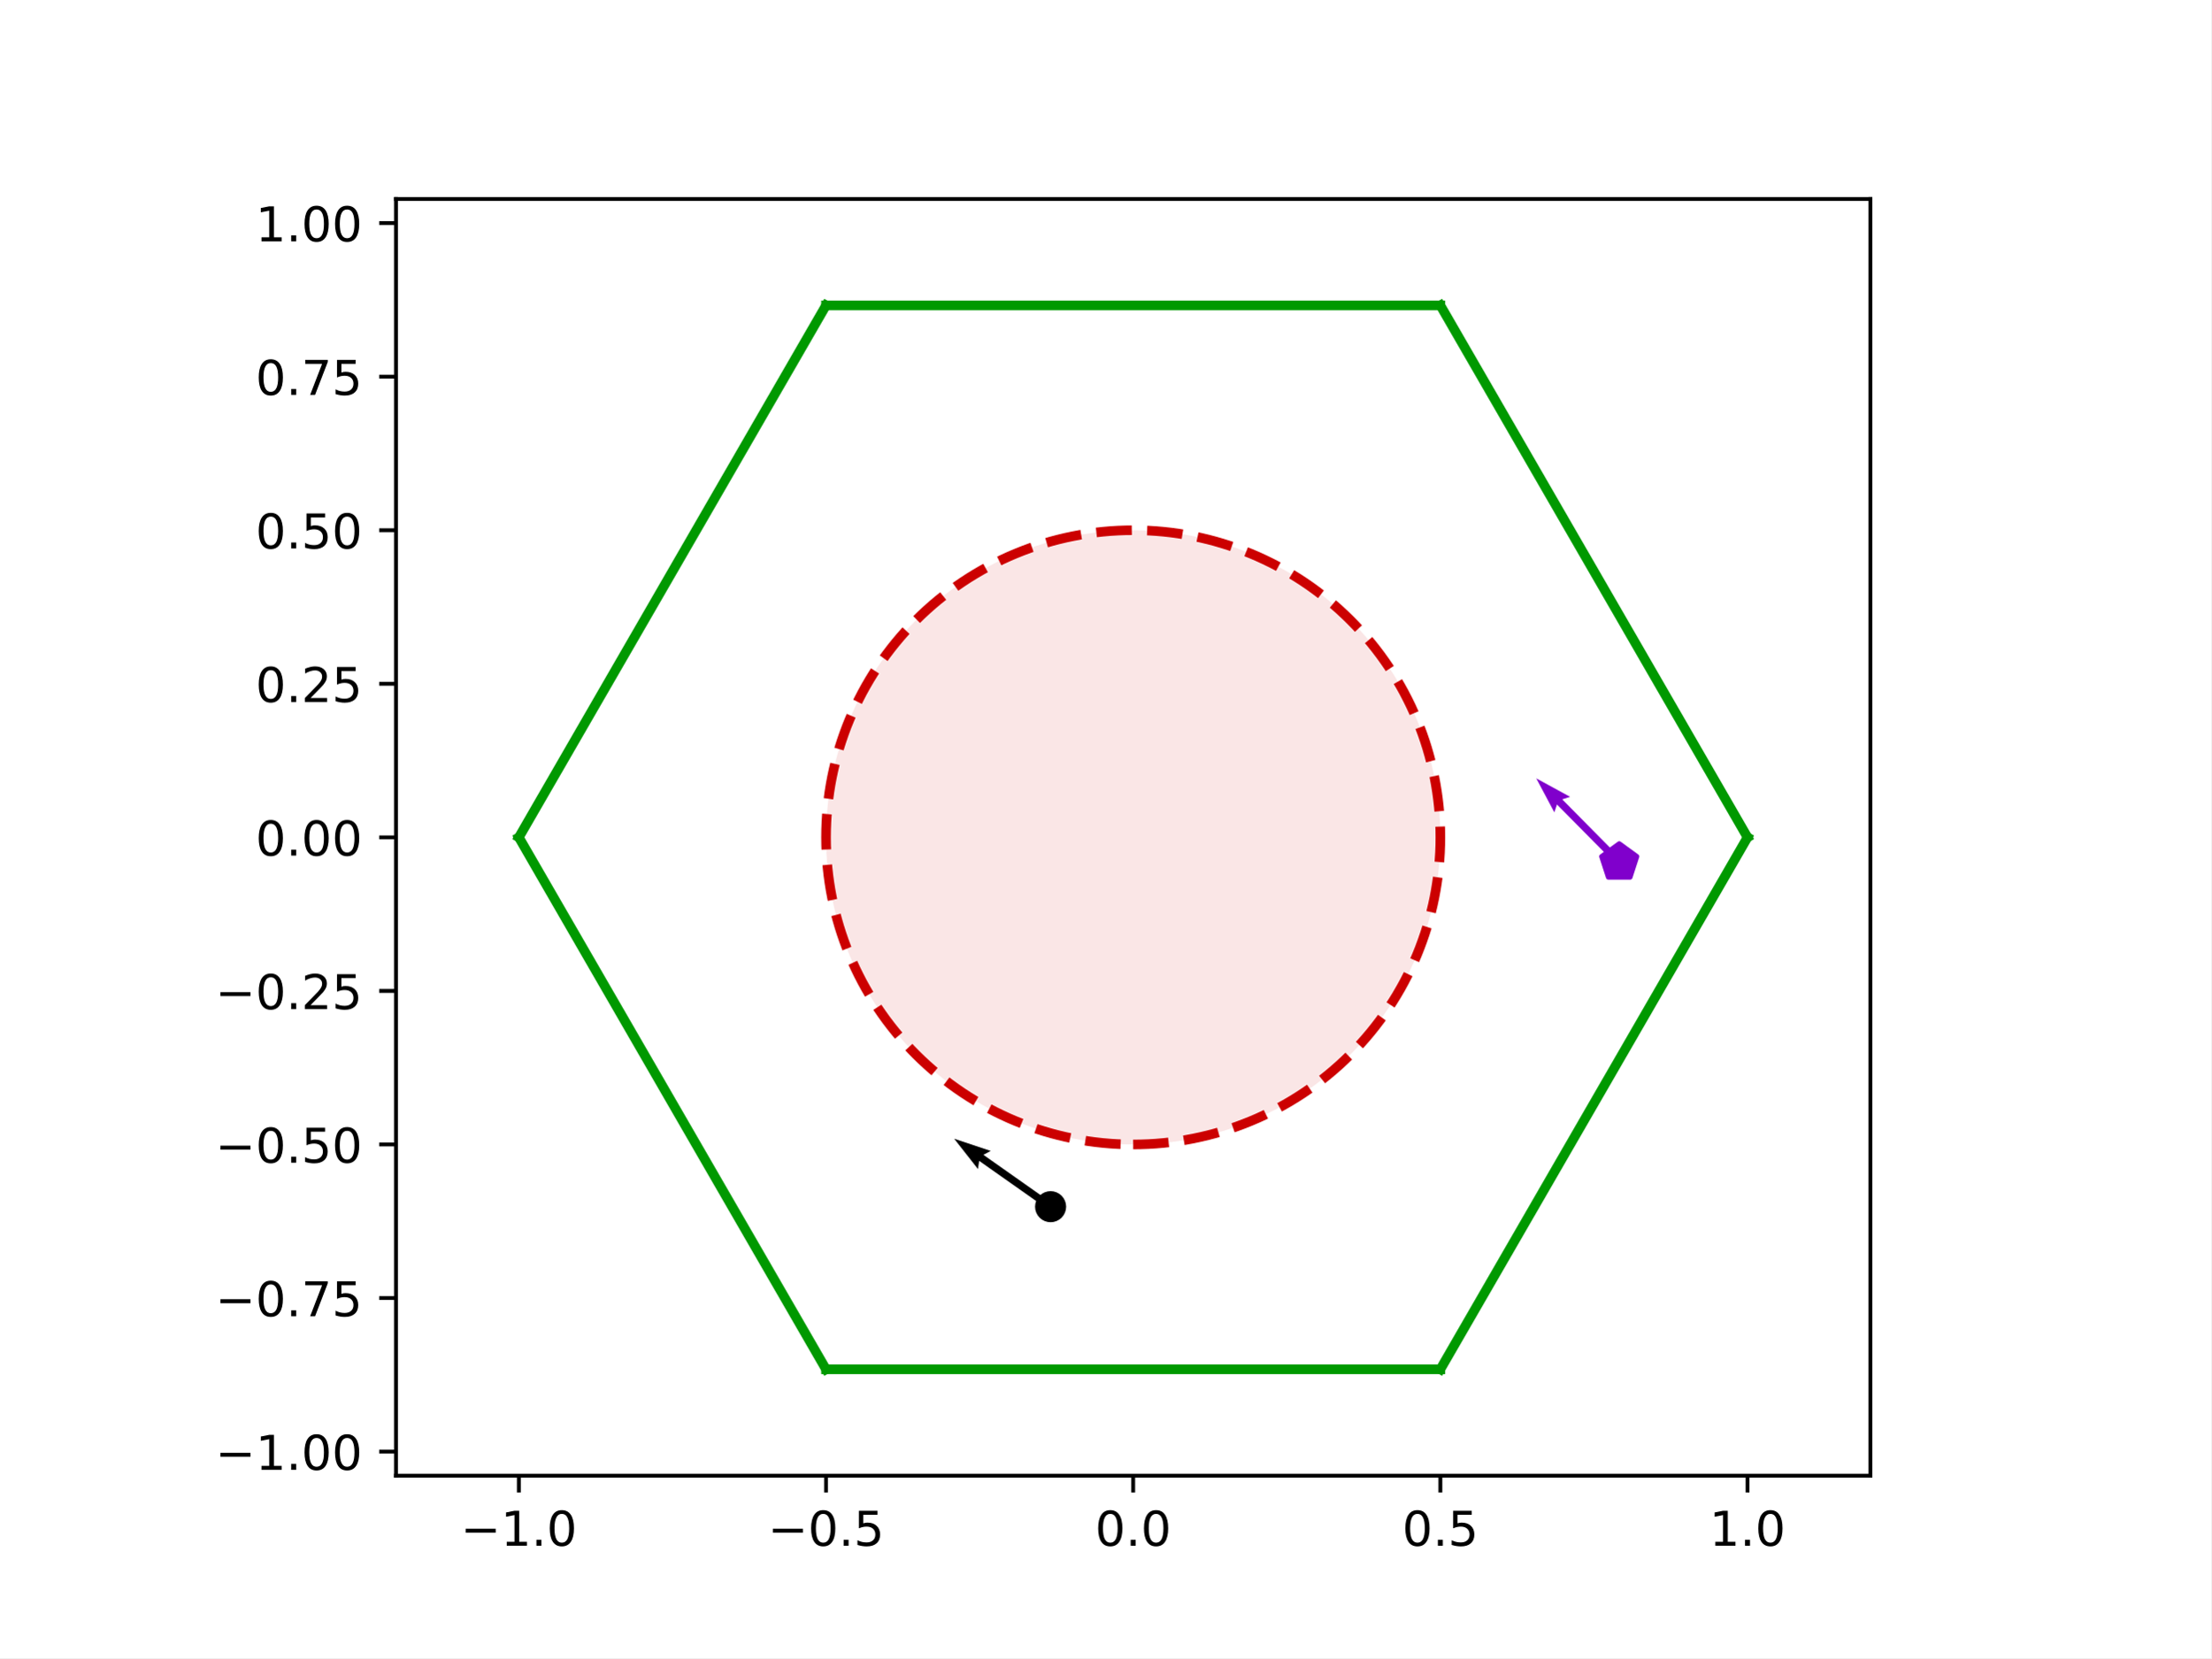
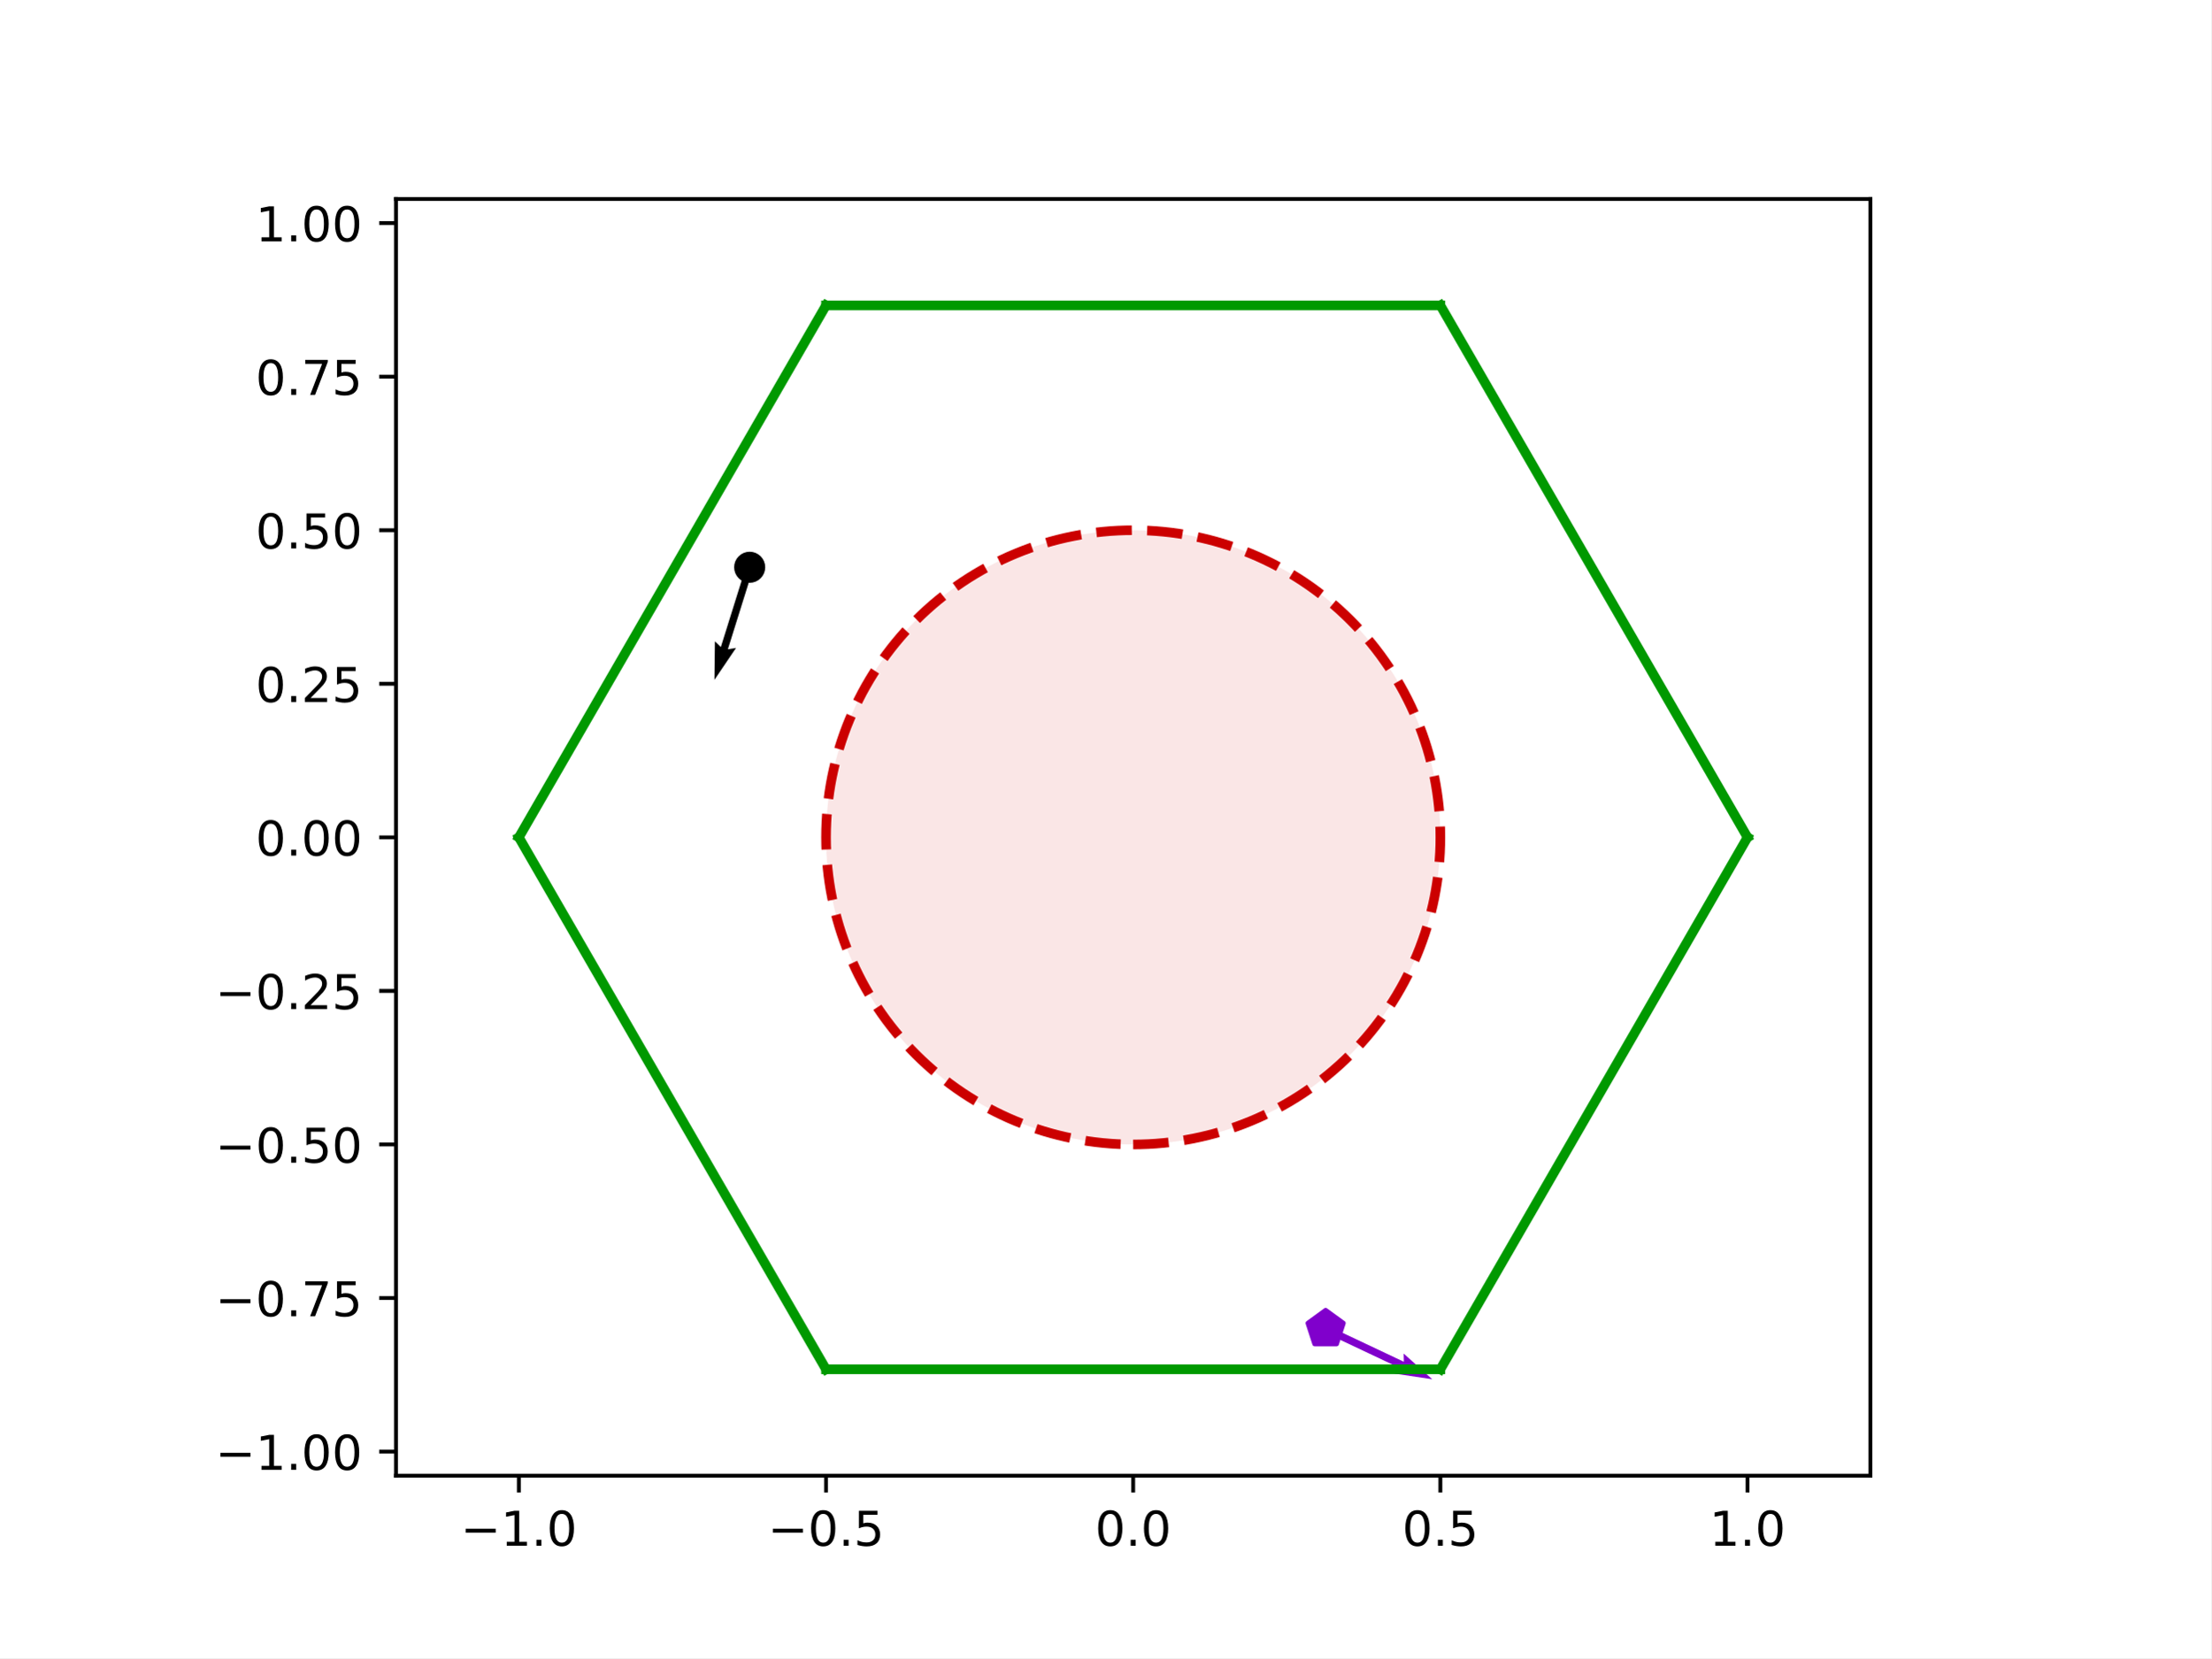
<svg xmlns="http://www.w3.org/2000/svg" xmlns:xlink="http://www.w3.org/1999/xlink" height="345.6pt" version="1.1" viewBox="0 0 460.8 345.6" width="460.8pt">
  <defs>
    <style type="text/css">
*{stroke-linecap:butt;stroke-linejoin:round;}
  </style>
  </defs>
  <g id="figure_1">
    <g id="patch_1">
      <path d="M 0 345.6  L 460.8 345.6  L 460.8 0  L 0 0  z " style="fill:#ffffff;" />
    </g>
    <g id="axes_1">
      <g id="patch_2">
        <path d="M 82.52 307.584  L 389.8 307.584  L 389.8 41.472  L 82.52 41.472  z " style="fill:#ffffff;" />
      </g>
      <g id="PathCollection_1">
        <defs>
-           <path d="M 0 2.739  C 0.726 2.739 1.423 2.45 1.936 1.936  C 2.45 1.423 2.739 0.726 2.739 0  C 2.739 -0.726 2.45 -1.423 1.936 -1.936  C 1.423 -2.45 0.726 -2.739 0 -2.739  C -0.726 -2.739 -1.423 -2.45 -1.936 -1.936  C -2.45 -1.423 -2.739 -0.726 -2.739 0  C -2.739 0.726 -2.45 1.423 -1.936 1.936  C -1.423 2.45 -0.726 2.739 0 2.739  z " id="mc309eb335c" style="stroke:#000000;" />
+           <path d="M 0 2.739  C 0.726 2.739 1.423 2.45 1.936 1.936  C 2.45 1.423 2.739 0.726 2.739 0  C 2.739 -0.726 2.45 -1.423 1.936 -1.936  C 1.423 -2.45 0.726 -2.739 0 -2.739  C -0.726 -2.739 -1.423 -2.45 -1.936 -1.936  C -2.45 -1.423 -2.739 -0.726 -2.739 0  C -2.739 0.726 -2.45 1.423 -1.936 1.936  C -1.423 2.45 -0.726 2.739 0 2.739  z " id="m9b34ec5378" style="stroke:#000000;" />
        </defs>
-         <g clip-path="url(#pc52d91f6f4)">
-           <use style="stroke:#000000;" x="218.947" xlink:href="#mc309eb335c" y="251.513" />
+         <g clip-path="url(#p32320a6d7d)">
+           <use style="stroke:#000000;" x="156.231" xlink:href="#m9b34ec5378" y="118.233" />
        </g>
      </g>
      <g id="Quiver_1">
-         <path clip-path="url(#pc52d91f6f4)" d="M 218.505 252.141  L 204.062 241.963  L 203.805 243.661  L 198.854 237.352  L 206.46 239.894  L 204.947 240.707  L 219.39 250.885  L 218.505 252.141  " />
+         <path clip-path="url(#p32320a6d7d)" d="M 156.965 118.462  L 151.688 135.325  L 153.384 135.05  L 148.89 141.694  L 148.985 133.674  L 150.222 134.866  L 155.498 118.004  L 156.965 118.462  " />
      </g>
      <g id="PathCollection_2">
        <defs>
-           <path d="M 0 -3.873  L -3.683 -1.197  L -2.276 3.133  L 2.276 3.133  L 3.683 -1.197  z " id="m2aa5766cdd" style="stroke:#8000cc;" />
+           <path d="M 0 -3.873  L -3.683 -1.197  L -2.276 3.133  L 2.276 3.133  L 3.683 -1.197  z " id="m6f913cdc51" style="stroke:#8000cc;" />
        </defs>
-         <g clip-path="url(#pc52d91f6f4)">
-           <use style="fill:#8000cc;stroke:#8000cc;" x="337.456" xlink:href="#m2aa5766cdd" y="179.711" />
+         <g clip-path="url(#p32320a6d7d)">
+           <use style="fill:#8000cc;stroke:#8000cc;" x="276.266" xlink:href="#m6f913cdc51" y="276.985" />
        </g>
      </g>
      <g id="Quiver_2">
-         <path clip-path="url(#pc52d91f6f4)" d="M 336.91 180.252  L 324.482 167.692  L 323.931 169.319  L 320.166 162.237  L 327.207 166.077  L 325.575 166.612  L 338.002 179.171  L 336.91 180.252  " style="fill:#8000cc;" />
+         <path clip-path="url(#p32320a6d7d)" d="M 276.595 276.291  L 292.569 283.84  L 292.531 282.123  L 298.492 287.489  L 290.561 286.29  L 291.913 285.229  L 275.938 277.68  L 276.595 276.291  " style="fill:#8000cc;" />
      </g>
      <g id="patch_3">
-         <path clip-path="url(#pc52d91f6f4)" d="M 236.16 238.545  C 253.137 238.545 269.422 231.799 281.427 219.795  C 293.431 207.79 300.177 191.505 300.177 174.528  C 300.177 157.551 293.431 141.266 281.427 129.261  C 269.422 117.257 253.137 110.511 236.16 110.511  C 219.183 110.511 202.898 117.257 190.893 129.261  C 178.889 141.266 172.143 157.551 172.143 174.528  C 172.143 191.505 178.889 207.79 190.893 219.795  C 202.898 231.799 219.183 238.545 236.16 238.545  z " style="fill:#cc0000;fill-opacity:0.1;stroke:#cc0000;stroke-dasharray:7.4,3.2;stroke-dashoffset:0;stroke-linejoin:miter;stroke-width:2;" />
+         <path clip-path="url(#p32320a6d7d)" d="M 236.16 238.545  C 253.137 238.545 269.422 231.799 281.427 219.795  C 293.431 207.79 300.177 191.505 300.177 174.528  C 300.177 157.551 293.431 141.266 281.427 129.261  C 269.422 117.257 253.137 110.511 236.16 110.511  C 219.183 110.511 202.898 117.257 190.893 129.261  C 178.889 141.266 172.143 157.551 172.143 174.528  C 172.143 191.505 178.889 207.79 190.893 219.795  C 202.898 231.799 219.183 238.545 236.16 238.545  z " style="fill:#cc0000;fill-opacity:0.1;stroke:#cc0000;stroke-dasharray:7.4,3.2;stroke-dashoffset:0;stroke-linejoin:miter;stroke-width:2;" />
      </g>
      <g id="matplotlib.axis_1">
        <g id="xtick_1">
          <g id="line2d_1">
            <defs>
-               <path d="M 0 0  L 0 3.5  " id="maf9935dbdd" style="stroke:#000000;stroke-width:0.8;" />
-             </defs>
-             <g>
-               <use style="stroke:#000000;stroke-width:0.8;" x="108.127" xlink:href="#maf9935dbdd" y="307.584" />
+               <path d="M 0 0  L 0 3.5  " id="mf6a8ff5c8f" style="stroke:#000000;stroke-width:0.8;" />
+             </defs>
+             <g>
+               <use style="stroke:#000000;stroke-width:0.8;" x="108.127" xlink:href="#mf6a8ff5c8f" y="307.584" />
            </g>
          </g>
          <g id="text_1">
            <defs>
              <path d="M 10.594 35.5  L 73.188 35.5  L 73.188 27.203  L 10.594 27.203  z " id="DejaVuSans-2212" />
              <path d="M 12.406 8.297  L 28.516 8.297  L 28.516 63.922  L 10.984 60.406  L 10.984 69.391  L 28.422 72.906  L 38.281 72.906  L 38.281 8.297  L 54.391 8.297  L 54.391 0  L 12.406 0  z " id="DejaVuSans-31" />
              <path d="M 10.688 12.406  L 21 12.406  L 21 0  L 10.688 0  z " id="DejaVuSans-2e" />
              <path d="M 31.781 66.406  Q 24.172 66.406 20.328 58.906  Q 16.5 51.422 16.5 36.375  Q 16.5 21.391 20.328 13.891  Q 24.172 6.391 31.781 6.391  Q 39.453 6.391 43.281 13.891  Q 47.125 21.391 47.125 36.375  Q 47.125 51.422 43.281 58.906  Q 39.453 66.406 31.781 66.406  z M 31.781 74.219  Q 44.047 74.219 50.516 64.516  Q 56.984 54.828 56.984 36.375  Q 56.984 17.969 50.516 8.266  Q 44.047 -1.422 31.781 -1.422  Q 19.531 -1.422 13.062 8.266  Q 6.594 17.969 6.594 36.375  Q 6.594 54.828 13.062 64.516  Q 19.531 74.219 31.781 74.219  z " id="DejaVuSans-30" />
            </defs>
            <g transform="translate(95.9854 322.1824)scale(0.1 -0.1)">
              <use xlink:href="#DejaVuSans-2212" />
              <use x="83.789" xlink:href="#DejaVuSans-31" />
              <use x="147.412" xlink:href="#DejaVuSans-2e" />
              <use x="179.199" xlink:href="#DejaVuSans-30" />
            </g>
          </g>
        </g>
        <g id="xtick_2">
          <g id="line2d_2">
            <g>
-               <use style="stroke:#000000;stroke-width:0.8;" x="172.143" xlink:href="#maf9935dbdd" y="307.584" />
+               <use style="stroke:#000000;stroke-width:0.8;" x="172.143" xlink:href="#mf6a8ff5c8f" y="307.584" />
            </g>
          </g>
          <g id="text_2">
            <defs>
              <path d="M 10.797 72.906  L 49.516 72.906  L 49.516 64.594  L 19.828 64.594  L 19.828 46.734  Q 21.969 47.469 24.109 47.828  Q 26.266 48.188 28.422 48.188  Q 40.625 48.188 47.75 41.5  Q 54.891 34.812 54.891 23.391  Q 54.891 11.625 47.562 5.094  Q 40.234 -1.422 26.906 -1.422  Q 22.312 -1.422 17.547 -0.641  Q 12.797 0.141 7.719 1.703  L 7.719 11.625  Q 12.109 9.234 16.797 8.062  Q 21.484 6.891 26.703 6.891  Q 35.156 6.891 40.078 11.328  Q 45.016 15.766 45.016 23.391  Q 45.016 31 40.078 35.438  Q 35.156 39.891 26.703 39.891  Q 22.75 39.891 18.812 39.016  Q 14.891 38.141 10.797 36.281  z " id="DejaVuSans-35" />
            </defs>
            <g transform="translate(160.002 322.1824)scale(0.1 -0.1)">
              <use xlink:href="#DejaVuSans-2212" />
              <use x="83.789" xlink:href="#DejaVuSans-30" />
              <use x="147.412" xlink:href="#DejaVuSans-2e" />
              <use x="179.199" xlink:href="#DejaVuSans-35" />
            </g>
          </g>
        </g>
        <g id="xtick_3">
          <g id="line2d_3">
            <g>
-               <use style="stroke:#000000;stroke-width:0.8;" x="236.16" xlink:href="#maf9935dbdd" y="307.584" />
+               <use style="stroke:#000000;stroke-width:0.8;" x="236.16" xlink:href="#mf6a8ff5c8f" y="307.584" />
            </g>
          </g>
          <g id="text_3">
            <g transform="translate(228.2084 322.1824)scale(0.1 -0.1)">
              <use xlink:href="#DejaVuSans-30" />
              <use x="63.623" xlink:href="#DejaVuSans-2e" />
              <use x="95.41" xlink:href="#DejaVuSans-30" />
            </g>
          </g>
        </g>
        <g id="xtick_4">
          <g id="line2d_4">
            <g>
-               <use style="stroke:#000000;stroke-width:0.8;" x="300.177" xlink:href="#maf9935dbdd" y="307.584" />
+               <use style="stroke:#000000;stroke-width:0.8;" x="300.177" xlink:href="#mf6a8ff5c8f" y="307.584" />
            </g>
          </g>
          <g id="text_4">
            <g transform="translate(292.225 322.1824)scale(0.1 -0.1)">
              <use xlink:href="#DejaVuSans-30" />
              <use x="63.623" xlink:href="#DejaVuSans-2e" />
              <use x="95.41" xlink:href="#DejaVuSans-35" />
            </g>
          </g>
        </g>
        <g id="xtick_5">
          <g id="line2d_5">
            <g>
-               <use style="stroke:#000000;stroke-width:0.8;" x="364.193" xlink:href="#maf9935dbdd" y="307.584" />
+               <use style="stroke:#000000;stroke-width:0.8;" x="364.193" xlink:href="#mf6a8ff5c8f" y="307.584" />
            </g>
          </g>
          <g id="text_5">
            <g transform="translate(356.2416 322.1824)scale(0.1 -0.1)">
              <use xlink:href="#DejaVuSans-31" />
              <use x="63.623" xlink:href="#DejaVuSans-2e" />
              <use x="95.41" xlink:href="#DejaVuSans-30" />
            </g>
          </g>
        </g>
      </g>
      <g id="matplotlib.axis_2">
        <g id="ytick_1">
          <g id="line2d_6">
            <defs>
-               <path d="M 0 0  L -3.5 0  " id="m7b721d7296" style="stroke:#000000;stroke-width:0.8;" />
-             </defs>
-             <g>
-               <use style="stroke:#000000;stroke-width:0.8;" x="82.52" xlink:href="#m7b721d7296" y="302.561" />
+               <path d="M 0 0  L -3.5 0  " id="m7c68fb7547" style="stroke:#000000;stroke-width:0.8;" />
+             </defs>
+             <g>
+               <use style="stroke:#000000;stroke-width:0.8;" x="82.52" xlink:href="#m7c68fb7547" y="302.561" />
            </g>
          </g>
          <g id="text_6">
            <g transform="translate(44.87485 306.3604)scale(0.1 -0.1)">
              <use xlink:href="#DejaVuSans-2212" />
              <use x="83.789" xlink:href="#DejaVuSans-31" />
              <use x="147.412" xlink:href="#DejaVuSans-2e" />
              <use x="179.199" xlink:href="#DejaVuSans-30" />
              <use x="242.822" xlink:href="#DejaVuSans-30" />
            </g>
          </g>
        </g>
        <g id="ytick_2">
          <g id="line2d_7">
            <g>
-               <use style="stroke:#000000;stroke-width:0.8;" x="82.52" xlink:href="#m7b721d7296" y="270.553" />
+               <use style="stroke:#000000;stroke-width:0.8;" x="82.52" xlink:href="#m7c68fb7547" y="270.553" />
            </g>
          </g>
          <g id="text_7">
            <defs>
              <path d="M 8.203 72.906  L 55.078 72.906  L 55.078 68.703  L 28.609 0  L 18.312 0  L 43.219 64.594  L 8.203 64.594  z " id="DejaVuSans-37" />
            </defs>
            <g transform="translate(44.87485 274.3521)scale(0.1 -0.1)">
              <use xlink:href="#DejaVuSans-2212" />
              <use x="83.789" xlink:href="#DejaVuSans-30" />
              <use x="147.412" xlink:href="#DejaVuSans-2e" />
              <use x="179.199" xlink:href="#DejaVuSans-37" />
              <use x="242.822" xlink:href="#DejaVuSans-35" />
            </g>
          </g>
        </g>
        <g id="ytick_3">
          <g id="line2d_8">
            <g>
-               <use style="stroke:#000000;stroke-width:0.8;" x="82.52" xlink:href="#m7b721d7296" y="238.545" />
+               <use style="stroke:#000000;stroke-width:0.8;" x="82.52" xlink:href="#m7c68fb7547" y="238.545" />
            </g>
          </g>
          <g id="text_8">
            <g transform="translate(44.87485 242.3438)scale(0.1 -0.1)">
              <use xlink:href="#DejaVuSans-2212" />
              <use x="83.789" xlink:href="#DejaVuSans-30" />
              <use x="147.412" xlink:href="#DejaVuSans-2e" />
              <use x="179.199" xlink:href="#DejaVuSans-35" />
              <use x="242.822" xlink:href="#DejaVuSans-30" />
            </g>
          </g>
        </g>
        <g id="ytick_4">
          <g id="line2d_9">
            <g>
-               <use style="stroke:#000000;stroke-width:0.8;" x="82.52" xlink:href="#m7b721d7296" y="206.536" />
+               <use style="stroke:#000000;stroke-width:0.8;" x="82.52" xlink:href="#m7c68fb7547" y="206.536" />
            </g>
          </g>
          <g id="text_9">
            <defs>
              <path d="M 19.188 8.297  L 53.609 8.297  L 53.609 0  L 7.328 0  L 7.328 8.297  Q 12.938 14.109 22.625 23.891  Q 32.328 33.688 34.812 36.531  Q 39.547 41.844 41.422 45.531  Q 43.312 49.219 43.312 52.781  Q 43.312 58.594 39.234 62.25  Q 35.156 65.922 28.609 65.922  Q 23.969 65.922 18.812 64.312  Q 13.672 62.703 7.812 59.422  L 7.812 69.391  Q 13.766 71.781 18.938 73  Q 24.125 74.219 28.422 74.219  Q 39.75 74.219 46.484 68.547  Q 53.219 62.891 53.219 53.422  Q 53.219 48.922 51.531 44.891  Q 49.859 40.875 45.406 35.406  Q 44.188 33.984 37.641 27.219  Q 31.109 20.453 19.188 8.297  z " id="DejaVuSans-32" />
            </defs>
            <g transform="translate(44.87485 210.3355)scale(0.1 -0.1)">
              <use xlink:href="#DejaVuSans-2212" />
              <use x="83.789" xlink:href="#DejaVuSans-30" />
              <use x="147.412" xlink:href="#DejaVuSans-2e" />
              <use x="179.199" xlink:href="#DejaVuSans-32" />
              <use x="242.822" xlink:href="#DejaVuSans-35" />
            </g>
          </g>
        </g>
        <g id="ytick_5">
          <g id="line2d_10">
            <g>
-               <use style="stroke:#000000;stroke-width:0.8;" x="82.52" xlink:href="#m7b721d7296" y="174.528" />
+               <use style="stroke:#000000;stroke-width:0.8;" x="82.52" xlink:href="#m7c68fb7547" y="174.528" />
            </g>
          </g>
          <g id="text_10">
            <g transform="translate(53.25454 178.3272)scale(0.1 -0.1)">
              <use xlink:href="#DejaVuSans-30" />
              <use x="63.623" xlink:href="#DejaVuSans-2e" />
              <use x="95.41" xlink:href="#DejaVuSans-30" />
              <use x="159.033" xlink:href="#DejaVuSans-30" />
            </g>
          </g>
        </g>
        <g id="ytick_6">
          <g id="line2d_11">
            <g>
-               <use style="stroke:#000000;stroke-width:0.8;" x="82.52" xlink:href="#m7b721d7296" y="142.52" />
+               <use style="stroke:#000000;stroke-width:0.8;" x="82.52" xlink:href="#m7c68fb7547" y="142.52" />
            </g>
          </g>
          <g id="text_11">
            <g transform="translate(53.25454 146.3189)scale(0.1 -0.1)">
              <use xlink:href="#DejaVuSans-30" />
              <use x="63.623" xlink:href="#DejaVuSans-2e" />
              <use x="95.41" xlink:href="#DejaVuSans-32" />
              <use x="159.033" xlink:href="#DejaVuSans-35" />
            </g>
          </g>
        </g>
        <g id="ytick_7">
          <g id="line2d_12">
            <g>
-               <use style="stroke:#000000;stroke-width:0.8;" x="82.52" xlink:href="#m7b721d7296" y="110.511" />
+               <use style="stroke:#000000;stroke-width:0.8;" x="82.52" xlink:href="#m7c68fb7547" y="110.511" />
            </g>
          </g>
          <g id="text_12">
            <g transform="translate(53.25454 114.3106)scale(0.1 -0.1)">
              <use xlink:href="#DejaVuSans-30" />
              <use x="63.623" xlink:href="#DejaVuSans-2e" />
              <use x="95.41" xlink:href="#DejaVuSans-35" />
              <use x="159.033" xlink:href="#DejaVuSans-30" />
            </g>
          </g>
        </g>
        <g id="ytick_8">
          <g id="line2d_13">
            <g>
-               <use style="stroke:#000000;stroke-width:0.8;" x="82.52" xlink:href="#m7b721d7296" y="78.503" />
+               <use style="stroke:#000000;stroke-width:0.8;" x="82.52" xlink:href="#m7c68fb7547" y="78.503" />
            </g>
          </g>
          <g id="text_13">
            <g transform="translate(53.25454 82.30232)scale(0.1 -0.1)">
              <use xlink:href="#DejaVuSans-30" />
              <use x="63.623" xlink:href="#DejaVuSans-2e" />
              <use x="95.41" xlink:href="#DejaVuSans-37" />
              <use x="159.033" xlink:href="#DejaVuSans-35" />
            </g>
          </g>
        </g>
        <g id="ytick_9">
          <g id="line2d_14">
            <g>
-               <use style="stroke:#000000;stroke-width:0.8;" x="82.52" xlink:href="#m7b721d7296" y="46.495" />
+               <use style="stroke:#000000;stroke-width:0.8;" x="82.52" xlink:href="#m7c68fb7547" y="46.495" />
            </g>
          </g>
          <g id="text_14">
            <g transform="translate(53.25454 50.29402)scale(0.1 -0.1)">
              <use xlink:href="#DejaVuSans-31" />
              <use x="63.623" xlink:href="#DejaVuSans-2e" />
              <use x="95.41" xlink:href="#DejaVuSans-30" />
              <use x="159.033" xlink:href="#DejaVuSans-30" />
            </g>
          </g>
        </g>
      </g>
      <g id="line2d_15">
-         <path clip-path="url(#pc52d91f6f4)" d="M 300.177 63.648  L 172.143 63.648  " style="fill:none;stroke:#009900;stroke-linecap:square;stroke-width:2;" />
+         <path clip-path="url(#p32320a6d7d)" d="M 300.177 63.648  L 172.143 63.648  " style="fill:none;stroke:#009900;stroke-linecap:square;stroke-width:2;" />
      </g>
      <g id="line2d_16">
-         <path clip-path="url(#pc52d91f6f4)" d="M 172.143 63.648  L 108.127 174.528  " style="fill:none;stroke:#009900;stroke-linecap:square;stroke-width:2;" />
+         <path clip-path="url(#p32320a6d7d)" d="M 172.143 63.648  L 108.127 174.528  " style="fill:none;stroke:#009900;stroke-linecap:square;stroke-width:2;" />
      </g>
      <g id="line2d_17">
-         <path clip-path="url(#pc52d91f6f4)" d="M 108.127 174.528  L 172.143 285.408  " style="fill:none;stroke:#009900;stroke-linecap:square;stroke-width:2;" />
+         <path clip-path="url(#p32320a6d7d)" d="M 108.127 174.528  L 172.143 285.408  " style="fill:none;stroke:#009900;stroke-linecap:square;stroke-width:2;" />
      </g>
      <g id="line2d_18">
-         <path clip-path="url(#pc52d91f6f4)" d="M 172.143 285.408  L 300.177 285.408  " style="fill:none;stroke:#009900;stroke-linecap:square;stroke-width:2;" />
+         <path clip-path="url(#p32320a6d7d)" d="M 172.143 285.408  L 300.177 285.408  " style="fill:none;stroke:#009900;stroke-linecap:square;stroke-width:2;" />
      </g>
      <g id="line2d_19">
-         <path clip-path="url(#pc52d91f6f4)" d="M 300.177 285.408  L 364.193 174.528  " style="fill:none;stroke:#009900;stroke-linecap:square;stroke-width:2;" />
+         <path clip-path="url(#p32320a6d7d)" d="M 300.177 285.408  L 364.193 174.528  " style="fill:none;stroke:#009900;stroke-linecap:square;stroke-width:2;" />
      </g>
      <g id="line2d_20">
-         <path clip-path="url(#pc52d91f6f4)" d="M 364.193 174.528  L 300.177 63.648  " style="fill:none;stroke:#009900;stroke-linecap:square;stroke-width:2;" />
+         <path clip-path="url(#p32320a6d7d)" d="M 364.193 174.528  L 300.177 63.648  " style="fill:none;stroke:#009900;stroke-linecap:square;stroke-width:2;" />
      </g>
      <g id="patch_4">
        <path d="M 82.52 307.584  L 82.52 41.472  " style="fill:none;stroke:#000000;stroke-linecap:square;stroke-linejoin:miter;stroke-width:0.8;" />
      </g>
      <g id="patch_5">
        <path d="M 389.8 307.584  L 389.8 41.472  " style="fill:none;stroke:#000000;stroke-linecap:square;stroke-linejoin:miter;stroke-width:0.8;" />
      </g>
      <g id="patch_6">
        <path d="M 82.52 307.584  L 389.8 307.584  " style="fill:none;stroke:#000000;stroke-linecap:square;stroke-linejoin:miter;stroke-width:0.8;" />
      </g>
      <g id="patch_7">
        <path d="M 82.52 41.472  L 389.8 41.472  " style="fill:none;stroke:#000000;stroke-linecap:square;stroke-linejoin:miter;stroke-width:0.8;" />
      </g>
    </g>
  </g>
  <defs>
-     <clipPath id="pc52d91f6f4">
+     <clipPath id="p32320a6d7d">
      <rect height="266.112" width="307.28" x="82.52" y="41.472" />
    </clipPath>
  </defs>
</svg>
